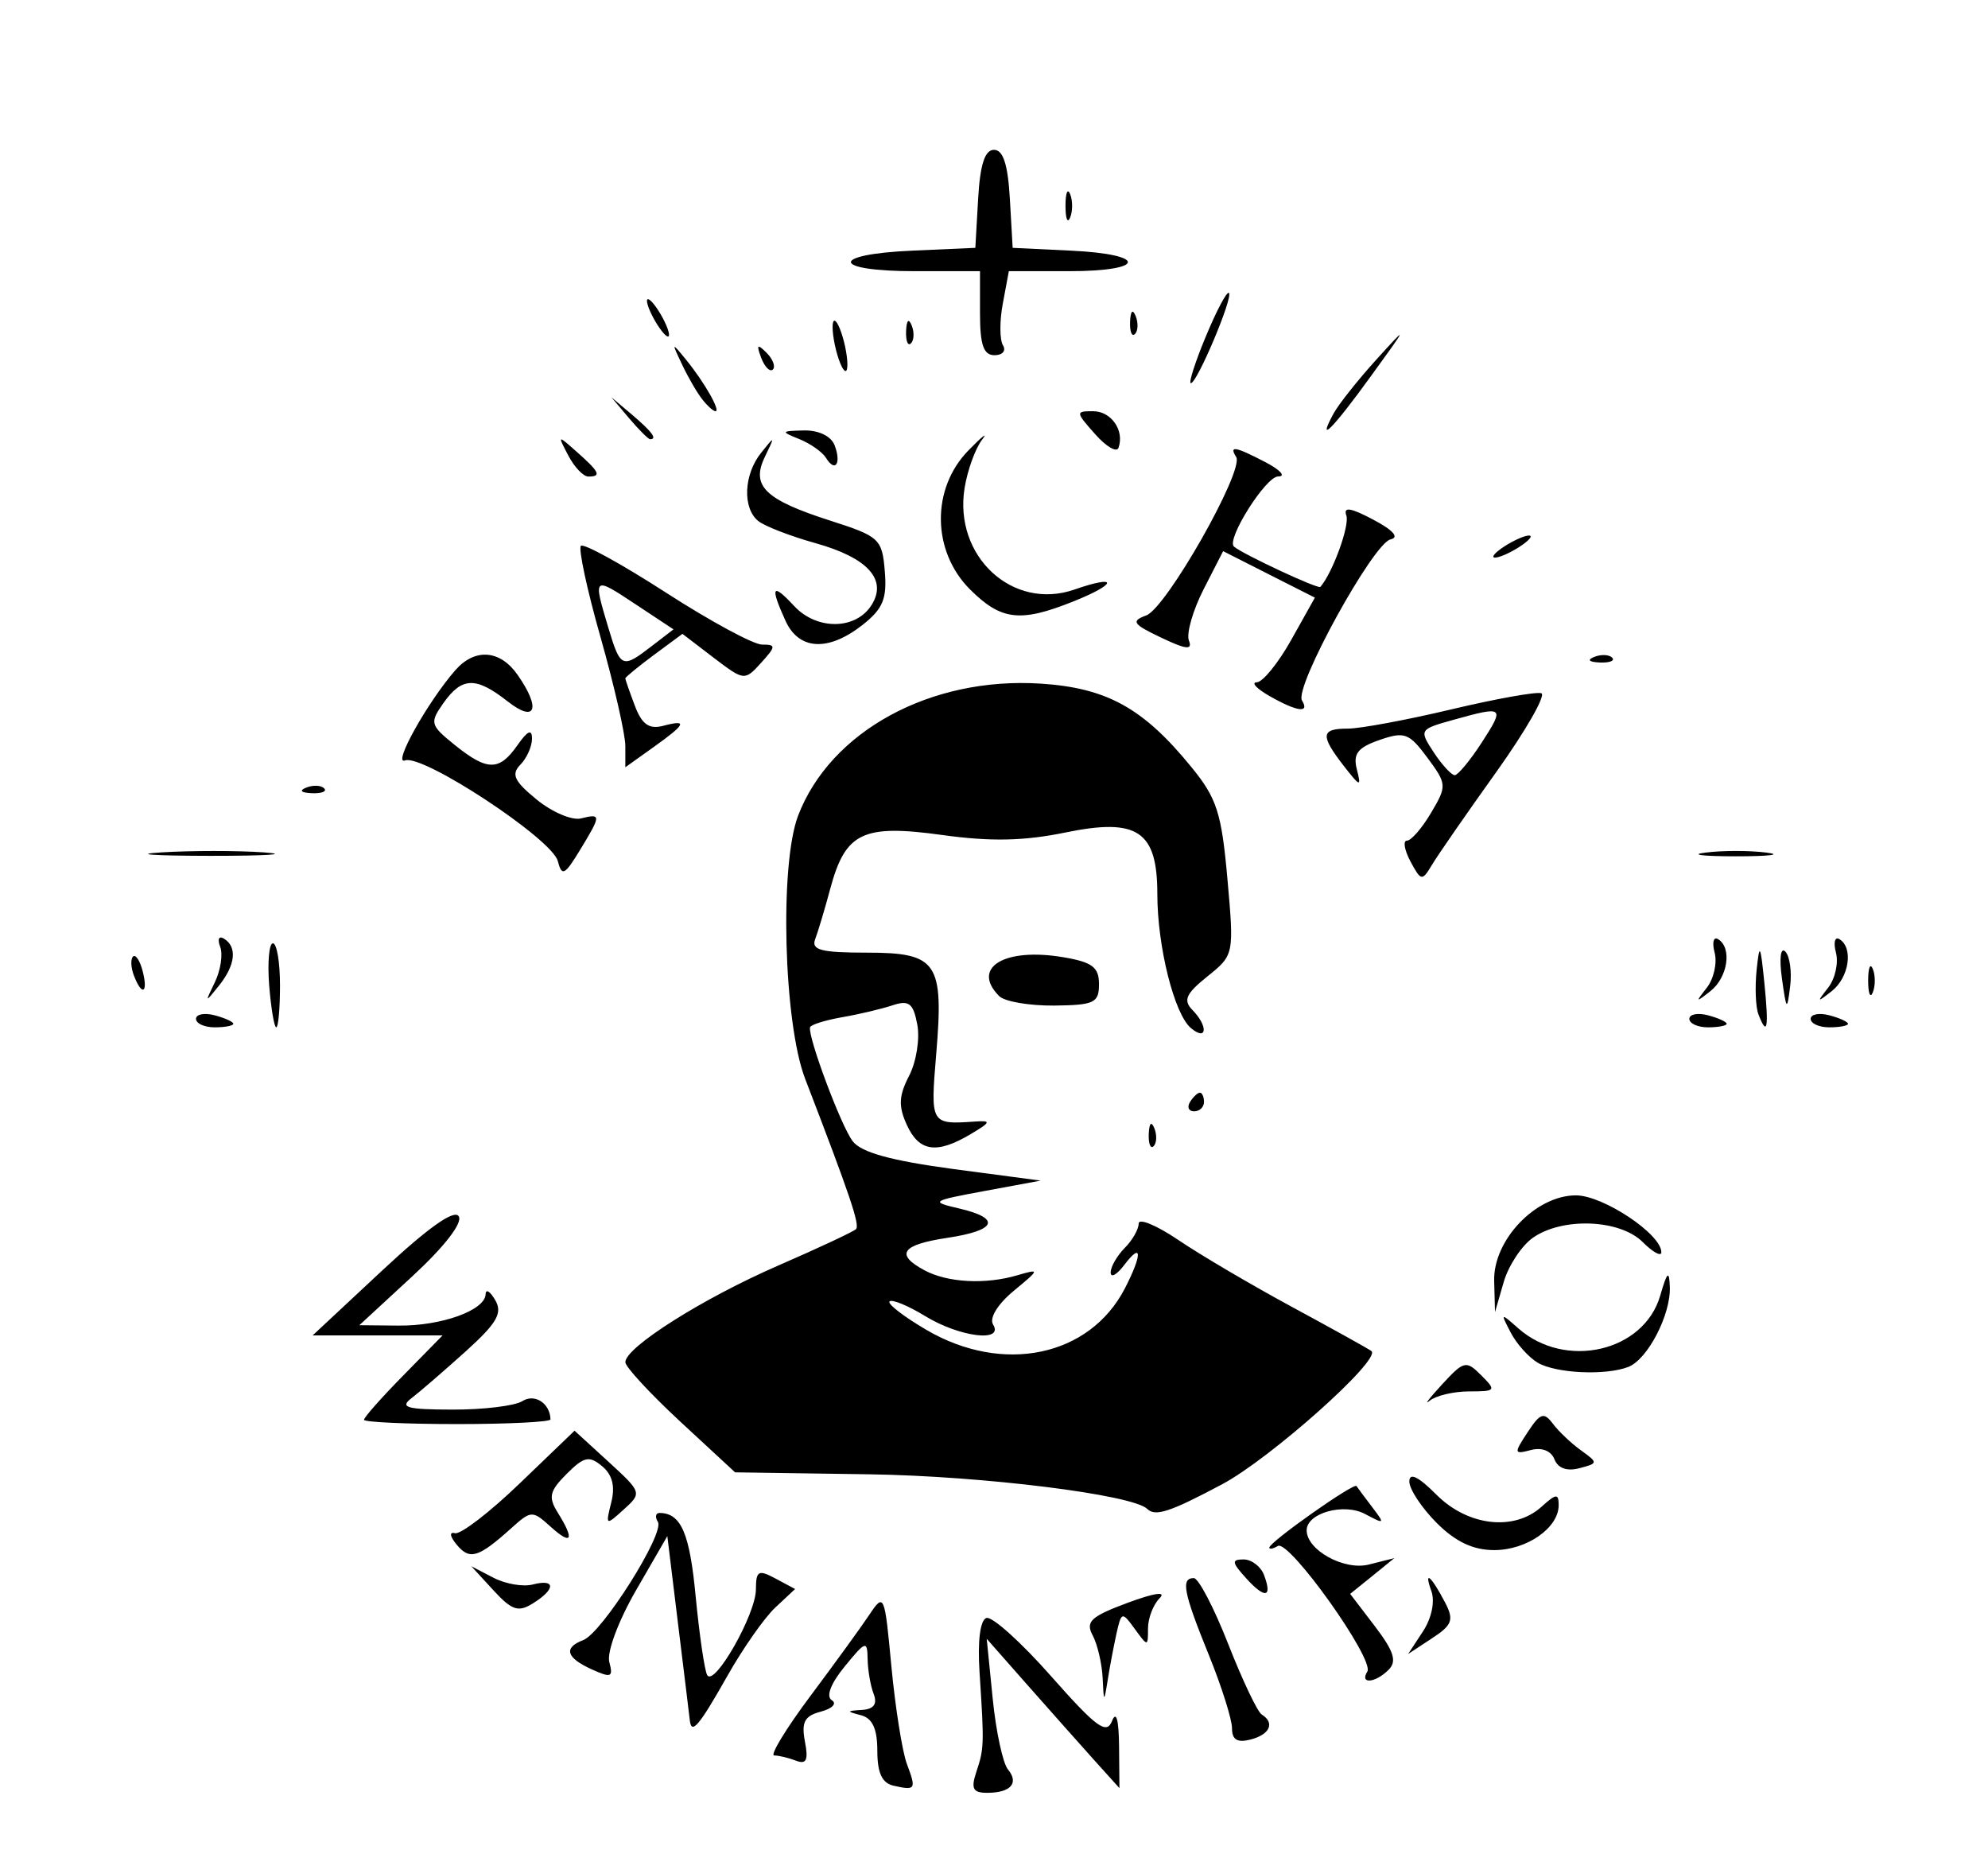
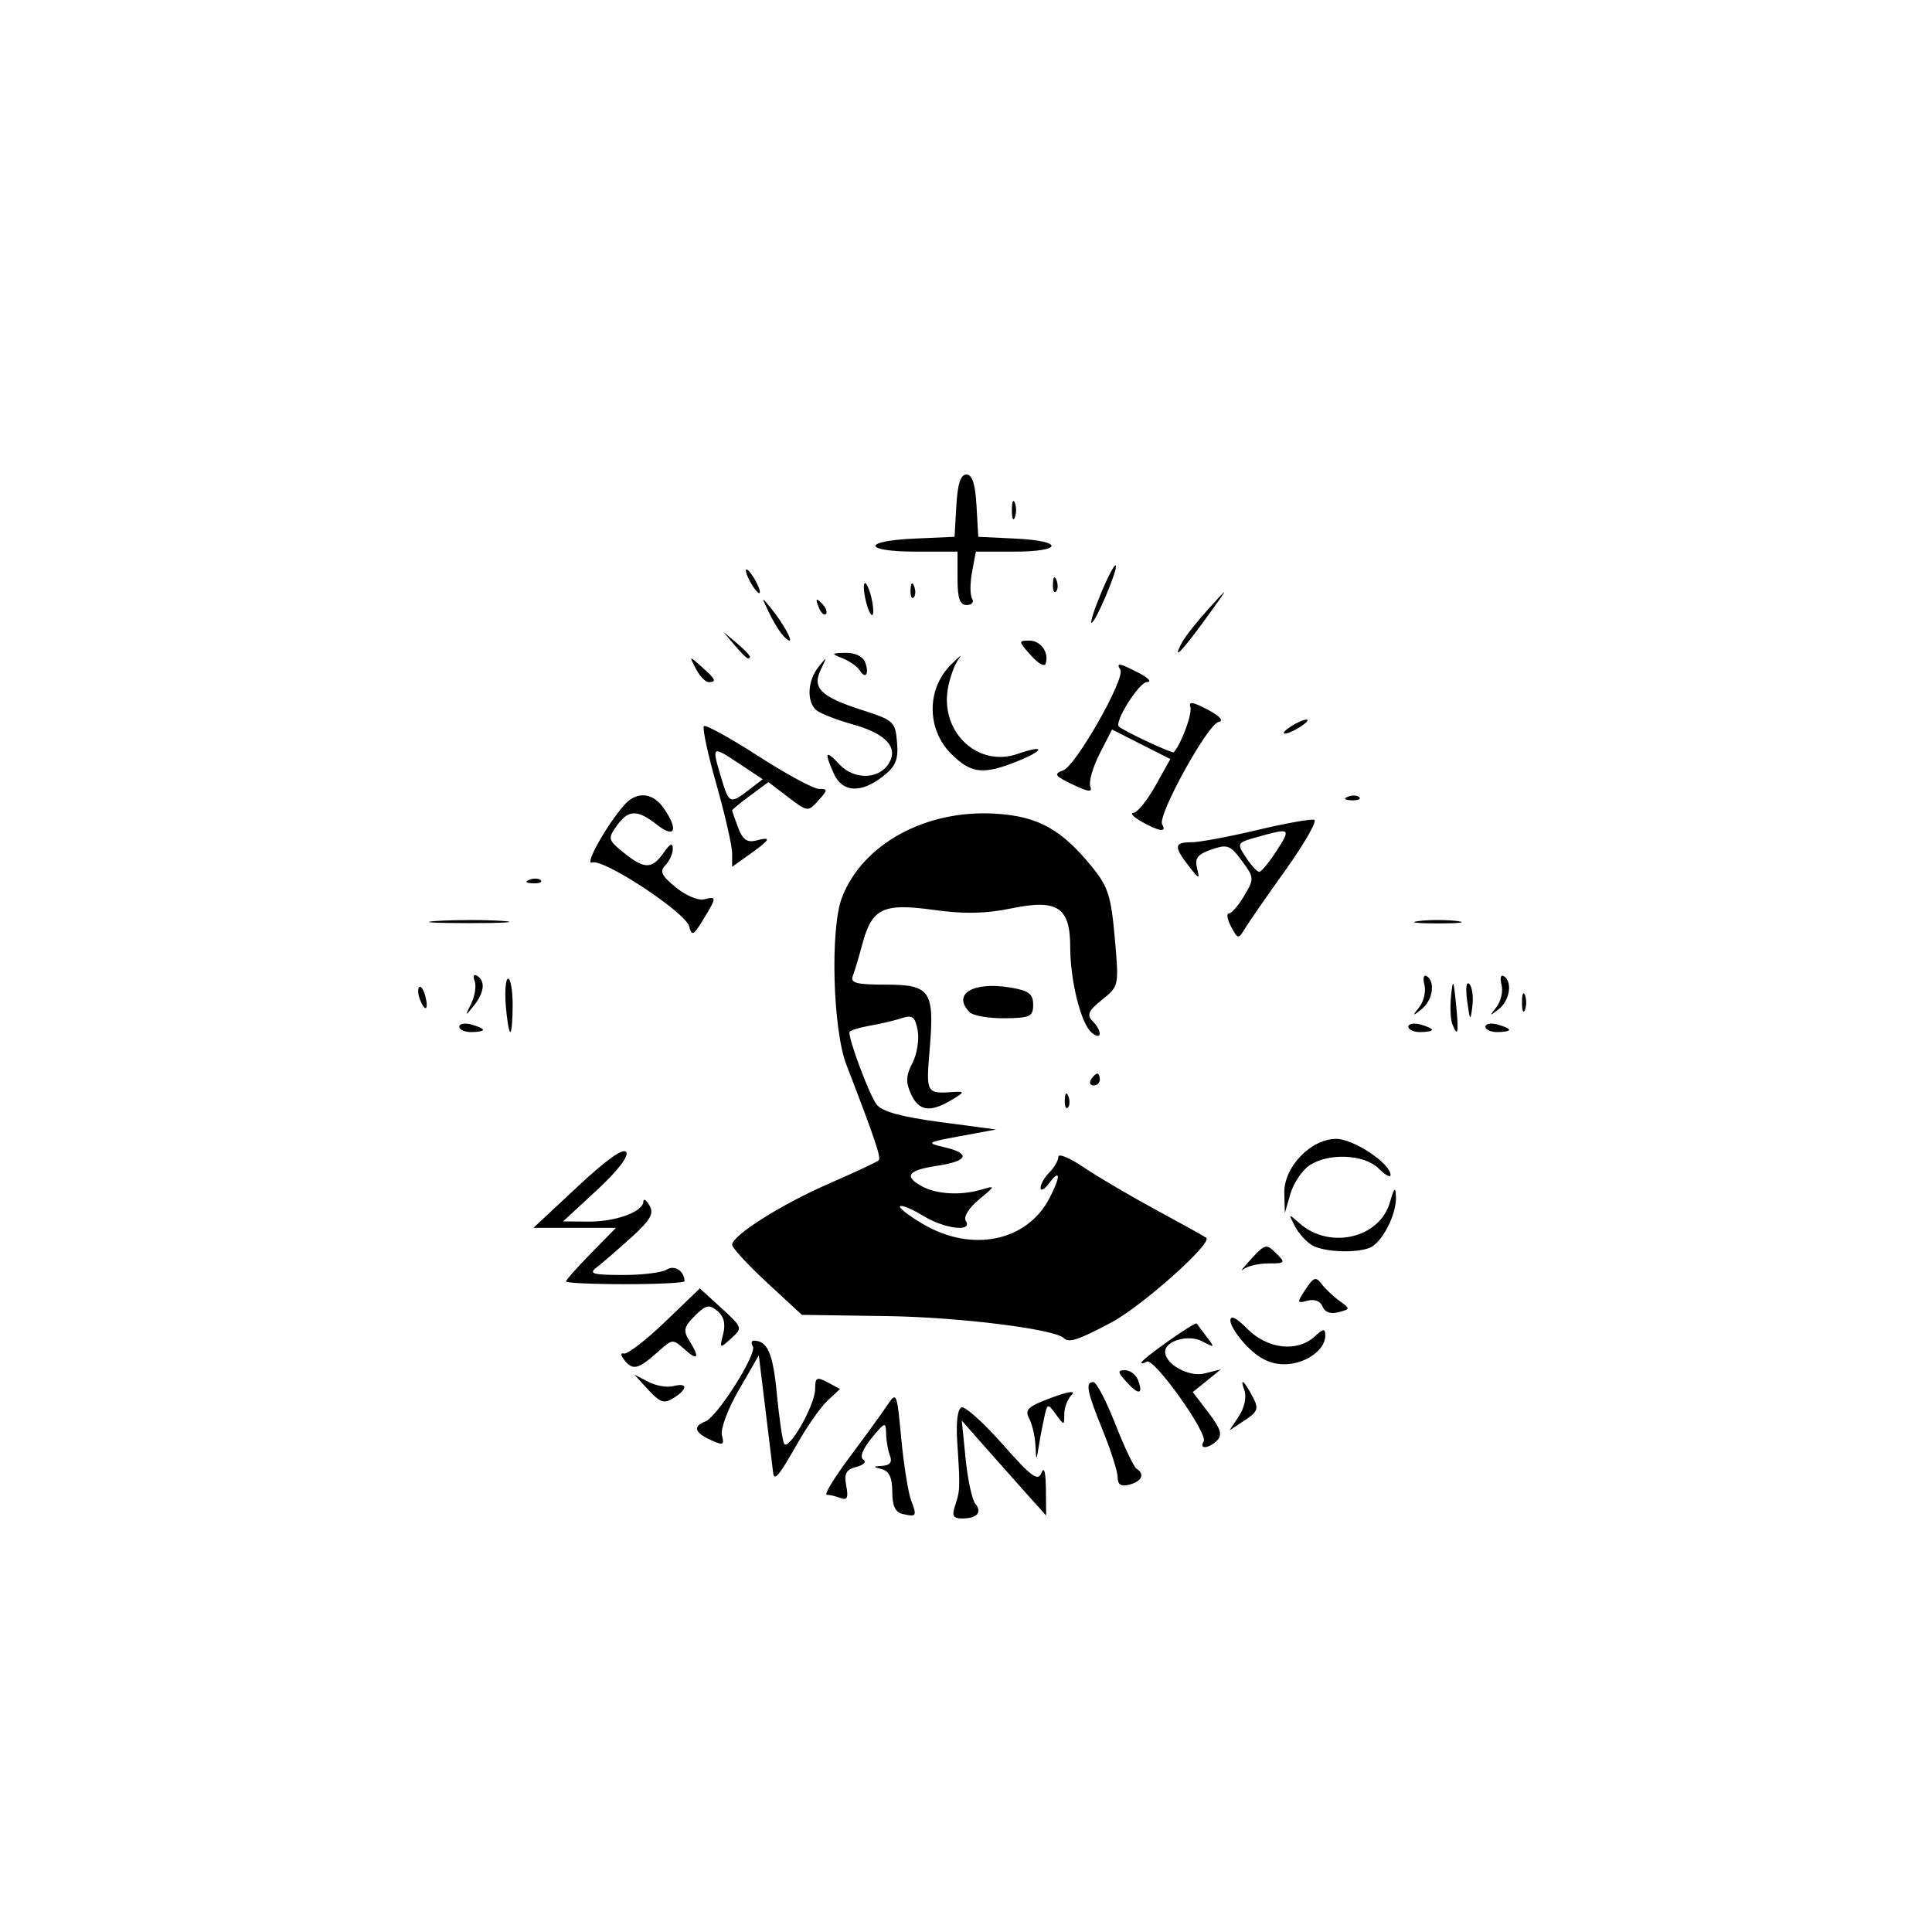
- <svg xmlns="http://www.w3.org/2000/svg" width="243" height="226" viewBox="0 0 213 186" version="1.1" xml:space="preserve" style="clip-rule:evenodd;stroke-linejoin:round;stroke-miterlimit:2;">
-   <g>
+ <svg xmlns="http://www.w3.org/2000/svg" width="456" height="456" viewBox="0 0 456 456" version="1.1">
+   <g transform="translate(79, 98) scale(1.4)">
    <path d="M 95.75 185.24 C94.51,184.97 94.00,183.88 94.00,181.50 C94.00,179.15 93.48,178.01 92.25,177.69 C90.67,177.28 90.68,177.22 92.36,177.12 C93.62,177.04 94.02,176.49 93.61,175.42 C93.27,174.55 92.98,172.86 92.96,171.67 C92.93,169.66 92.75,169.71 90.50,172.47 C89.00,174.30 88.48,175.68 89.12,176.08 C89.70,176.43 89.17,176.98 87.96,177.30 C86.20,177.76 85.85,178.42 86.24,180.50 C86.63,182.50 86.40,182.98 85.29,182.56 C84.49,182.25 83.44,182.00 82.95,182.00 C82.47,182.00 84.19,179.16 86.79,175.68 C89.39,172.20 92.25,168.27 93.14,166.93 C94.73,164.56 94.78,164.69 95.51,172.50 C95.93,176.90 96.67,181.57 97.16,182.89 C98.19,185.64 98.11,185.77 95.75,185.24 ZM 104.61 183.75 C105.44,181.26 105.46,180.87 104.95,173.07 C104.73,169.72 105.02,167.49 105.69,167.27 C106.29,167.07 109.41,169.87 112.61,173.50 C117.48,179.01 118.56,179.80 119.15,178.30 C119.60,177.17 119.87,178.17 119.90,181.00 L 119.94 185.50 L 117.22 182.48 C115.72,180.81 112.52,177.21 110.11,174.48 L 105.72 169.50 L 106.36 175.90 C106.71,179.42 107.45,182.83 107.99,183.49 C109.21,184.96 108.29,186.00 105.77,186.00 C104.24,186.00 104.01,185.56 104.61,183.75 ZM 132.00 179.08 C132.00,178.13 130.88,174.58 129.50,171.19 C126.80,164.54 126.50,163.00 127.91,163.00 C128.41,163.00 130.07,166.17 131.59,170.05 C133.11,173.93 134.73,177.33 135.18,177.61 C136.62,178.50 136.07,179.75 134.00,180.29 C132.57,180.66 132.00,180.32 132.00,179.08 ZM 73.91 178.25 C73.87,177.84 73.30,173.23 72.66,168.00 L 71.50 158.50 L 68.15 164.30 C66.26,167.57 65.01,170.92 65.28,171.98 C65.72,173.63 65.49,173.72 63.39,172.77 C60.65,171.52 60.35,170.46 62.49,169.64 C64.51,168.87 71.24,158.20 70.49,156.98 C70.15,156.44 70.25,156.01 70.69,156.02 C72.98,156.06 73.90,158.19 74.54,165.01 C74.94,169.13 75.49,172.90 75.77,173.39 C76.53,174.70 80.99,166.87 80.99,164.21 C81.00,162.21 81.25,162.06 83.10,163.05 L 85.19 164.17 L 83.07 166.15 C81.90,167.24 79.56,170.58 77.88,173.57 C74.89,178.85 74.09,179.80 73.91,178.25 ZM 118.14 173.68 C118.06,172.14 117.58,170.08 117.07,169.13 C116.28,167.66 116.88,167.11 120.81,165.65 C123.69,164.58 125.01,164.39 124.24,165.16 C123.56,165.84 123.00,167.30 123.00,168.39 C123.00,170.36 122.98,170.36 121.58,168.44 C120.21,166.56 120.15,166.58 119.61,169.00 C119.31,170.38 118.88,172.62 118.67,174.00 C118.29,176.36 118.26,176.34 118.14,173.68 ZM 146.50 173.01 C147.29,171.71 138.10,158.82 136.91,159.56 C136.41,159.86 136.00,159.94 136.00,159.73 C136.00,159.14 145.09,152.73 145.34,153.14 C145.47,153.34 146.23,154.36 147.03,155.41 C148.41,157.22 148.37,157.26 146.25,156.13 C143.98,154.92 140.00,156.03 140.00,157.88 C140.00,160.00 144.01,162.21 146.65,161.55 L 149.39 160.86 L 147.03 162.78 L 144.66 164.69 L 147.31 168.16 C149.35,170.84 149.69,171.91 148.78,172.82 C147.35,174.25 145.64,174.39 146.50,173.01 ZM 152.46 168.71 C153.39,167.29 153.76,165.50 153.36,164.39 C152.52,162.06 153.34,162.76 154.85,165.65 C155.80,167.49 155.59,168.04 153.41,169.46 L 150.87 171.13 L 152.46 168.71 ZM 52.86 164.30 L 50.50 161.73 L 52.85 162.95 C54.15,163.63 56.06,163.96 57.10,163.68 C59.54,163.05 59.55,164.18 57.11,165.70 C55.53,166.69 54.85,166.46 52.86,164.30 ZM 133.51 163.01 C131.97,161.31 131.93,161.00 133.24,161.00 C134.09,161.00 135.07,161.74 135.42,162.64 C136.36,165.11 135.55,165.26 133.51,163.01 ZM 48.94 159.43 C48.20,158.54 48.12,158.02 48.74,158.19 C49.33,158.36 52.46,155.96 55.69,152.85 L 61.56 147.21 L 65.19 150.53 C68.78,153.82 68.79,153.88 66.83,155.65 C64.90,157.40 64.87,157.38 65.49,154.90 C65.93,153.16 65.61,151.92 64.51,151.01 C63.13,149.86 62.57,149.98 60.71,151.84 C58.87,153.69 58.72,154.32 59.77,156.00 C61.59,158.92 61.27,159.55 58.99,157.49 C57.04,155.73 56.91,155.73 54.74,157.69 C51.26,160.81 50.33,161.10 48.94,159.43 ZM 153.92 157.08 C152.32,155.47 151.00,153.48 151.00,152.65 C151.00,151.65 151.96,152.11 153.92,154.08 C157.29,157.44 162.24,158.00 165.17,155.35 C166.73,153.94 167.00,153.91 167.00,155.19 C167.00,157.62 163.59,160.00 160.09,160.00 C157.84,160.00 155.95,159.11 153.92,157.08 ZM 122.92 155.59 C121.36,154.06 105.31,152.06 93.13,151.88 L 78.76 151.67 L 72.88 146.23 C69.65,143.23 67.00,140.37 67.00,139.87 C67.00,138.28 75.30,133.03 83.40,129.51 C87.70,127.64 91.44,125.89 91.71,125.62 C92.15,125.18 91.10,122.07 86.26,109.50 C83.96,103.50 83.51,86.58 85.51,81.33 C88.97,72.28 99.70,66.43 111.47,67.18 C118.57,67.63 122.49,69.79 127.64,76.11 C130.38,79.46 130.88,81.02 131.51,88.10 C132.23,96.22 132.22,96.25 129.36,98.55 C127.06,100.40 126.75,101.10 127.75,102.13 C129.46,103.87 129.34,105.53 127.61,104.09 C125.82,102.61 124.00,95.35 124.00,89.71 C124.00,82.96 121.87,81.54 114.15,83.13 C109.72,84.04 106.17,84.12 100.97,83.40 C92.45,82.22 90.59,83.11 88.97,89.10 C88.38,91.31 87.64,93.77 87.34,94.56 C86.90,95.72 87.99,96.00 92.86,96.00 C100.43,96.00 101.13,97.02 100.31,106.85 C99.68,114.40 99.69,114.42 104.50,114.09 C106.23,113.97 106.16,114.16 104.00,115.44 C100.36,117.61 98.47,117.33 97.16,114.45 C96.24,112.44 96.30,111.33 97.41,109.18 C98.18,107.69 98.57,105.22 98.28,103.70 C97.85,101.41 97.39,101.06 95.63,101.64 C94.46,102.03 92.02,102.61 90.21,102.92 C88.40,103.24 86.86,103.72 86.79,104.00 C86.55,105.03 90.11,114.57 91.36,116.20 C92.27,117.40 95.47,118.28 102.08,119.17 L 111.50 120.42 L 105.50 121.53 C99.77,122.59 99.64,122.68 102.75,123.40 C107.31,124.46 106.79,125.76 101.50,126.55 C96.59,127.29 95.87,128.32 99.06,130.03 C101.52,131.35 105.57,131.57 109.00,130.56 C111.44,129.85 111.43,129.90 108.59,132.25 C106.89,133.66 105.98,135.15 106.40,135.83 C107.60,137.78 102.82,137.19 99.14,134.94 C97.29,133.81 95.56,133.10 95.31,133.36 C95.05,133.61 96.83,134.99 99.26,136.41 C107.46,141.21 116.74,139.28 120.52,131.97 C122.40,128.32 122.38,126.92 120.47,129.44 C119.66,130.51 119.00,130.88 119.00,130.26 C119.00,129.65 119.68,128.47 120.50,127.64 C121.32,126.82 122.00,125.64 122.00,125.02 C122.00,124.41 123.91,125.20 126.25,126.78 C128.59,128.37 134.10,131.61 138.50,133.99 C142.90,136.37 146.70,138.48 146.94,138.68 C148.02,139.58 136.12,150.19 130.94,152.95 C125.38,155.91 123.78,156.44 122.92,155.59 ZM 166.55 150.28 C166.20,149.37 165.21,148.97 164.03,149.28 C162.20,149.76 162.18,149.65 163.67,147.38 C165.03,145.31 165.41,145.18 166.38,146.46 C166.99,147.28 168.35,148.57 169.40,149.32 C171.24,150.65 171.24,150.70 169.21,151.23 C167.89,151.58 166.92,151.23 166.55,150.28 ZM 39.00 146.04 C39.00,145.78 40.89,143.65 43.21,141.29 L 47.42 137.00 L 40.46 137.00 L 33.50 137.00 L 40.96 130.04 C45.86,125.47 48.67,123.47 49.15,124.24 C49.59,124.95 47.64,127.47 44.19,130.66 L 38.50 135.91 L 42.70 135.95 C47.29,136.00 51.98,134.31 52.03,132.59 C52.05,131.99 52.51,132.27 53.06,133.22 C53.87,134.61 53.26,135.67 49.90,138.71 C47.60,140.78 45.00,143.03 44.11,143.71 C42.78,144.72 43.54,144.94 48.50,144.95 C51.80,144.96 55.16,144.55 55.97,144.04 C57.29,143.20 58.94,144.28 58.98,146.00 C58.99,146.27 54.49,146.50 49.00,146.50 C43.50,146.50 39.00,146.29 39.00,146.04 ZM 154.49 142.27 C156.85,139.71 157.08,139.65 158.71,141.28 C160.34,142.91 160.27,143.00 157.41,143.00 C155.76,143.00 153.86,143.45 153.19,143.99 C152.53,144.54 153.11,143.77 154.49,142.27 ZM 164.76 139.93 C163.81,139.37 162.50,137.92 161.87,136.71 C160.75,134.57 160.77,134.56 162.67,136.24 C167.71,140.70 176.14,138.76 177.88,132.74 C178.63,130.16 178.84,129.97 178.91,131.80 C179.03,134.77 176.53,139.58 174.46,140.38 C172.01,141.32 166.72,141.07 164.76,139.93 ZM 160.09 131.17 C159.97,126.79 164.55,122.00 168.85,122.00 C171.76,122.00 178.00,126.15 178.00,128.09 C178.00,128.59 177.10,128.10 176.00,127.00 C173.56,124.56 167.41,124.32 164.24,126.54 C163.03,127.39 161.62,129.53 161.11,131.29 L 160.18 134.50 L 160.09 131.17 ZM 123.08 115.42 C123.13,114.25 123.36,114.01 123.68,114.81 C123.97,115.53 123.94,116.40 123.60,116.73 C123.27,117.06 123.04,116.47 123.08,115.42 ZM 127.50 112.00 C127.84,111.45 128.32,111.00 128.56,111.00 C128.80,111.00 129.00,111.45 129.00,112.00 C129.00,112.55 128.52,113.00 127.94,113.00 C127.36,113.00 127.16,112.55 127.50,112.00 ZM 21.00 103.09 C21.00,102.60 21.90,102.42 23.00,102.71 C24.10,103.00 25.00,103.41 25.00,103.62 C25.00,103.83 24.10,104.00 23.00,104.00 C21.90,104.00 21.00,103.59 21.00,103.09 ZM 28.84 99.50 C28.65,97.03 28.83,95.00 29.24,95.00 C29.66,95.00 30.00,97.03 30.00,99.50 C30.00,101.97 29.82,104.00 29.60,104.00 C29.38,104.00 29.04,101.97 28.84,99.50 ZM 181.00 103.09 C181.00,102.60 181.90,102.42 183.00,102.71 C184.10,103.00 185.00,103.41 185.00,103.62 C185.00,103.83 184.10,104.00 183.00,104.00 C181.90,104.00 181.00,103.59 181.00,103.09 ZM 188.40 102.60 C188.10,101.82 188.02,99.69 188.21,97.85 C188.52,94.91 188.62,95.09 189.04,99.25 C189.53,104.12 189.35,105.07 188.40,102.60 ZM 194.00 103.09 C194.00,102.60 194.90,102.42 196.00,102.71 C197.10,103.00 198.00,103.41 198.00,103.62 C198.00,103.83 197.10,104.00 196.00,104.00 C194.90,104.00 194.00,103.59 194.00,103.09 ZM 107.06 100.66 C104.01,97.61 107.62,95.42 113.92,96.49 C117.03,97.01 117.75,97.56 117.75,99.38 C117.75,101.38 117.24,101.62 112.93,101.67 C110.28,101.69 107.64,101.24 107.06,100.66 ZM 190.92 98.75 C190.62,96.60 190.78,95.38 191.28,95.88 C191.76,96.36 192.00,98.05 191.80,99.63 C191.47,102.27 191.40,102.20 190.92,98.75 ZM 23.02 99.17 C23.64,97.89 23.90,96.18 23.59,95.37 C23.27,94.54 23.46,94.16 24.01,94.51 C25.44,95.39 25.23,97.34 23.44,99.56 C21.96,101.41 21.94,101.39 23.02,99.17 ZM 182.87 99.76 C183.62,98.80 184.00,97.11 183.71,96.00 C183.42,94.90 183.59,94.25 184.09,94.56 C185.60,95.49 185.12,98.66 183.25,100.13 C181.67,101.37 181.63,101.34 182.87,99.76 ZM 195.87 99.76 C196.62,98.80 197.00,97.11 196.71,96.00 C196.42,94.90 196.59,94.25 197.09,94.56 C198.60,95.49 198.12,98.66 196.25,100.13 C194.67,101.37 194.63,101.34 195.87,99.76 ZM 200.16 99.00 C200.16,97.62 200.38,97.06 200.66,97.75 C200.94,98.44 200.94,99.56 200.66,100.25 C200.38,100.94 200.16,100.38 200.16,99.00 ZM 14.35 98.46 C14.02,97.61 13.98,96.69 14.25,96.42 C14.52,96.14 14.99,96.84 15.28,97.96 C15.90,100.34 15.21,100.71 14.35,98.46 ZM 59.76 86.18 C59.14,83.81 45.27,74.68 43.39,75.41 C42.02,75.93 45.80,69.17 48.78,65.75 C50.87,63.36 53.57,63.55 55.44,66.22 C58.00,69.87 57.40,71.46 54.37,69.07 C50.99,66.42 49.50,66.46 47.52,69.25 C46.02,71.38 46.08,71.62 48.72,73.75 C52.21,76.56 53.49,76.57 55.44,73.78 C56.53,72.22 57.00,72.01 57.00,73.08 C57.00,73.91 56.44,75.17 55.75,75.87 C54.75,76.90 55.09,77.63 57.50,79.60 C59.15,80.95 61.29,81.86 62.25,81.62 C64.43,81.08 64.43,81.25 62.13,85.03 C60.49,87.72 60.20,87.86 59.76,86.18 ZM 151.12 86.23 C150.47,85.00 150.30,84.00 150.75,84.00 C151.20,84.00 152.36,82.66 153.33,81.02 C155.04,78.13 155.03,77.95 152.93,75.11 C150.97,72.47 150.48,72.29 147.80,73.22 C145.45,74.04 144.95,74.70 145.38,76.38 C145.87,78.30 145.74,78.26 143.98,76.00 C141.43,72.71 141.51,72.00 144.42,72.00 C145.75,72.00 150.74,71.07 155.50,69.94 C160.26,68.81 164.60,68.03 165.14,68.21 C165.67,68.39 163.50,72.19 160.31,76.66 C157.11,81.13 154.01,85.61 153.41,86.62 C152.37,88.36 152.25,88.33 151.12,86.23 ZM 158.76 73.49 C161.25,69.64 161.14,69.55 155.76,71.05 C152.06,72.08 152.03,72.12 153.62,74.55 C154.51,75.90 155.52,76.99 155.87,76.99 C156.21,76.98 157.52,75.41 158.76,73.49 ZM 17.29 85.26 C20.47,85.06 25.42,85.06 28.29,85.26 C31.15,85.47 28.55,85.63 22.50,85.63 C16.45,85.62 14.10,85.46 17.29,85.26 ZM 182.75 85.28 C184.54,85.05 187.46,85.05 189.25,85.28 C191.04,85.50 189.57,85.68 186.00,85.68 C182.43,85.68 180.96,85.50 182.75,85.28 ZM 32.81 78.32 C33.53,78.03 34.40,78.06 34.73,78.40 C35.06,78.73 34.47,78.96 33.42,78.92 C32.25,78.87 32.01,78.64 32.81,78.32 ZM 67.00 73.86 C67.00,72.61 65.81,67.39 64.36,62.27 C62.90,57.14 61.95,52.72 62.24,52.42 C62.53,52.13 66.64,54.39 71.38,57.45 C76.11,60.50 80.73,63.00 81.65,63.00 C83.16,63.00 83.15,63.18 81.54,64.96 C79.78,66.90 79.73,66.89 76.44,64.39 L 73.12 61.85 L 70.06 64.11 C68.38,65.36 67.00,66.49 67.00,66.62 C67.00,66.76 67.46,68.07 68.02,69.55 C68.77,71.54 69.54,72.09 71.02,71.71 C73.74,70.99 73.51,71.50 70.00,74.00 L 67.00 76.14 L 67.00 73.86 ZM 69.83 63.16 L 72.16 61.37 L 68.08 58.67 C63.55,55.67 63.53,55.69 65.16,61.13 C66.48,65.54 66.65,65.61 69.83,63.16 ZM 136.00 68.50 C134.62,67.71 134.02,67.05 134.66,67.04 C135.30,67.02 136.96,64.97 138.35,62.49 L 140.88 57.97 L 135.96 55.48 L 131.05 52.99 L 128.95 57.09 C127.80,59.35 127.10,61.81 127.38,62.56 C127.79,63.61 127.11,63.54 124.40,62.25 C121.36,60.80 121.15,60.49 122.82,59.87 C124.97,59.08 133.33,44.34 132.45,42.91 C131.66,41.65 132.32,41.76 135.64,43.49 C137.21,44.32 137.80,44.99 136.94,44.99 C135.61,45.00 131.35,51.76 132.21,52.50 C133.14,53.31 141.24,57.09 141.47,56.82 C142.79,55.29 144.63,50.23 144.25,49.17 C143.91,48.21 144.71,48.33 147.14,49.62 C149.28,50.75 149.95,51.52 148.99,51.73 C147.13,52.13 138.63,67.59 139.50,68.99 C140.36,70.39 138.96,70.19 136.00,68.50 ZM 170.81 64.32 C171.53,64.03 172.40,64.06 172.73,64.40 C173.06,64.73 172.47,64.96 171.42,64.92 C170.25,64.87 170.01,64.64 170.81,64.32 ZM 84.16 60.45 C82.48,56.75 82.73,56.33 85.09,58.87 C87.53,61.49 91.72,61.43 93.39,58.75 C95.09,56.04 92.97,53.70 87.39,52.14 C84.70,51.39 81.94,50.32 81.25,49.77 C79.53,48.38 79.68,44.78 81.56,42.44 C83.03,40.60 83.05,40.62 81.96,42.87 C80.43,46.01 81.94,47.48 89.04,49.75 C94.22,51.41 94.52,51.69 94.80,55.14 C95.05,58.09 94.60,59.17 92.42,60.89 C88.74,63.78 85.60,63.61 84.16,60.45 ZM 103.92 57.08 C99.84,52.99 99.76,46.30 103.75,42.21 C105.26,40.66 105.92,40.15 105.21,41.07 C104.50,42.00 103.66,44.31 103.35,46.22 C102.16,53.55 108.51,59.41 115.13,57.10 C119.84,55.46 119.75,56.48 115.02,58.37 C109.31,60.66 107.27,60.42 103.92,57.08 ZM 160.00 53.57 C160.00,53.30 160.90,52.59 162.00,52.00 C163.10,51.41 164.00,51.15 164.00,51.43 C164.00,51.70 163.10,52.41 162.00,53.00 C160.90,53.59 160.00,53.85 160.00,53.57 ZM 60.89 42.75 C59.72,40.51 59.72,40.51 61.85,42.40 C64.24,44.52 64.46,45.00 63.04,45.00 C62.50,45.00 61.54,43.99 60.89,42.75 ZM 88.50 43.00 C88.11,42.37 86.83,41.47 85.65,40.99 C83.63,40.18 83.65,40.12 86.14,40.06 C87.72,40.03 89.04,40.67 89.42,41.64 C90.17,43.61 89.49,44.61 88.50,43.00 ZM 117.33 40.45 C115.23,38.09 115.23,38.00 117.11,38.00 C119.06,38.00 120.50,40.06 119.84,41.92 C119.65,42.46 118.52,41.80 117.33,40.45 ZM 67.40 38.75 L 65.50 36.50 L 67.75 38.40 C69.86,40.20 70.46,41.00 69.65,41.00 C69.47,41.00 68.45,39.99 67.40,38.75 ZM 142.88 38.25 C143.40,37.29 145.45,34.70 147.44,32.50 C150.91,28.67 150.88,28.74 146.88,34.25 C142.77,39.93 141.03,41.66 142.88,38.25 ZM 75.26 36.75 C74.71,36.06 73.73,34.38 73.08,33.00 C71.93,30.59 71.95,30.57 73.52,32.50 C75.46,34.88 77.24,38.00 76.66,38.00 C76.43,38.00 75.80,37.44 75.26,36.75 ZM 129.20 29.98 C130.35,27.21 131.46,25.12 131.67,25.33 C132.14,25.80 128.26,35.00 127.59,35.00 C127.33,35.00 128.05,32.74 129.20,29.98 ZM 81.56 32.29 C81.02,30.87 81.14,30.75 82.12,31.73 C82.81,32.41 83.11,33.22 82.81,33.53 C82.50,33.83 81.94,33.28 81.56,32.29 ZM 89.57 31.43 C89.20,29.96 89.10,28.57 89.33,28.34 C89.57,28.10 90.06,29.11 90.43,30.57 C90.80,32.04 90.90,33.43 90.67,33.66 C90.43,33.90 89.94,32.89 89.57,31.43 ZM 105.00 27.50 L 105.00 23.00 L 98.00 23.00 C89.04,23.00 88.83,21.19 97.75,20.80 L 104.50 20.50 L 104.80 15.25 C105.01,11.57 105.52,10.00 106.50,10.00 C107.48,10.00 107.99,11.57 108.20,15.25 L 108.50 20.50 L 114.75 20.80 C122.99,21.19 122.83,23.00 114.55,23.00 L 108.09 23.00 L 107.45 26.44 C107.09,28.32 107.10,30.35 107.46,30.94 C107.82,31.52 107.42,32.00 106.56,32.00 C105.38,32.00 105.00,30.91 105.00,27.50 ZM 97.08 29.42 C97.13,28.25 97.36,28.01 97.68,28.81 C97.97,29.53 97.94,30.40 97.60,30.73 C97.27,31.06 97.04,30.47 97.08,29.42 ZM 70.00 28.00 C69.41,26.90 69.15,26.00 69.43,26.00 C69.70,26.00 70.41,26.90 71.00,28.00 C71.59,29.10 71.85,30.00 71.57,30.00 C71.30,30.00 70.59,29.10 70.00,28.00 ZM 121.08 28.42 C121.13,27.25 121.36,27.01 121.68,27.81 C121.97,28.53 121.94,29.40 121.60,29.73 C121.27,30.06 121.04,29.47 121.08,28.42 ZM 114.16 16.00 C114.16,14.62 114.38,14.06 114.66,14.75 C114.94,15.44 114.94,16.56 114.66,17.25 C114.38,17.94 114.16,17.38 114.16,16.00 Z" fill="rgba(0,0,0,1)" />
  </g>
</svg>
